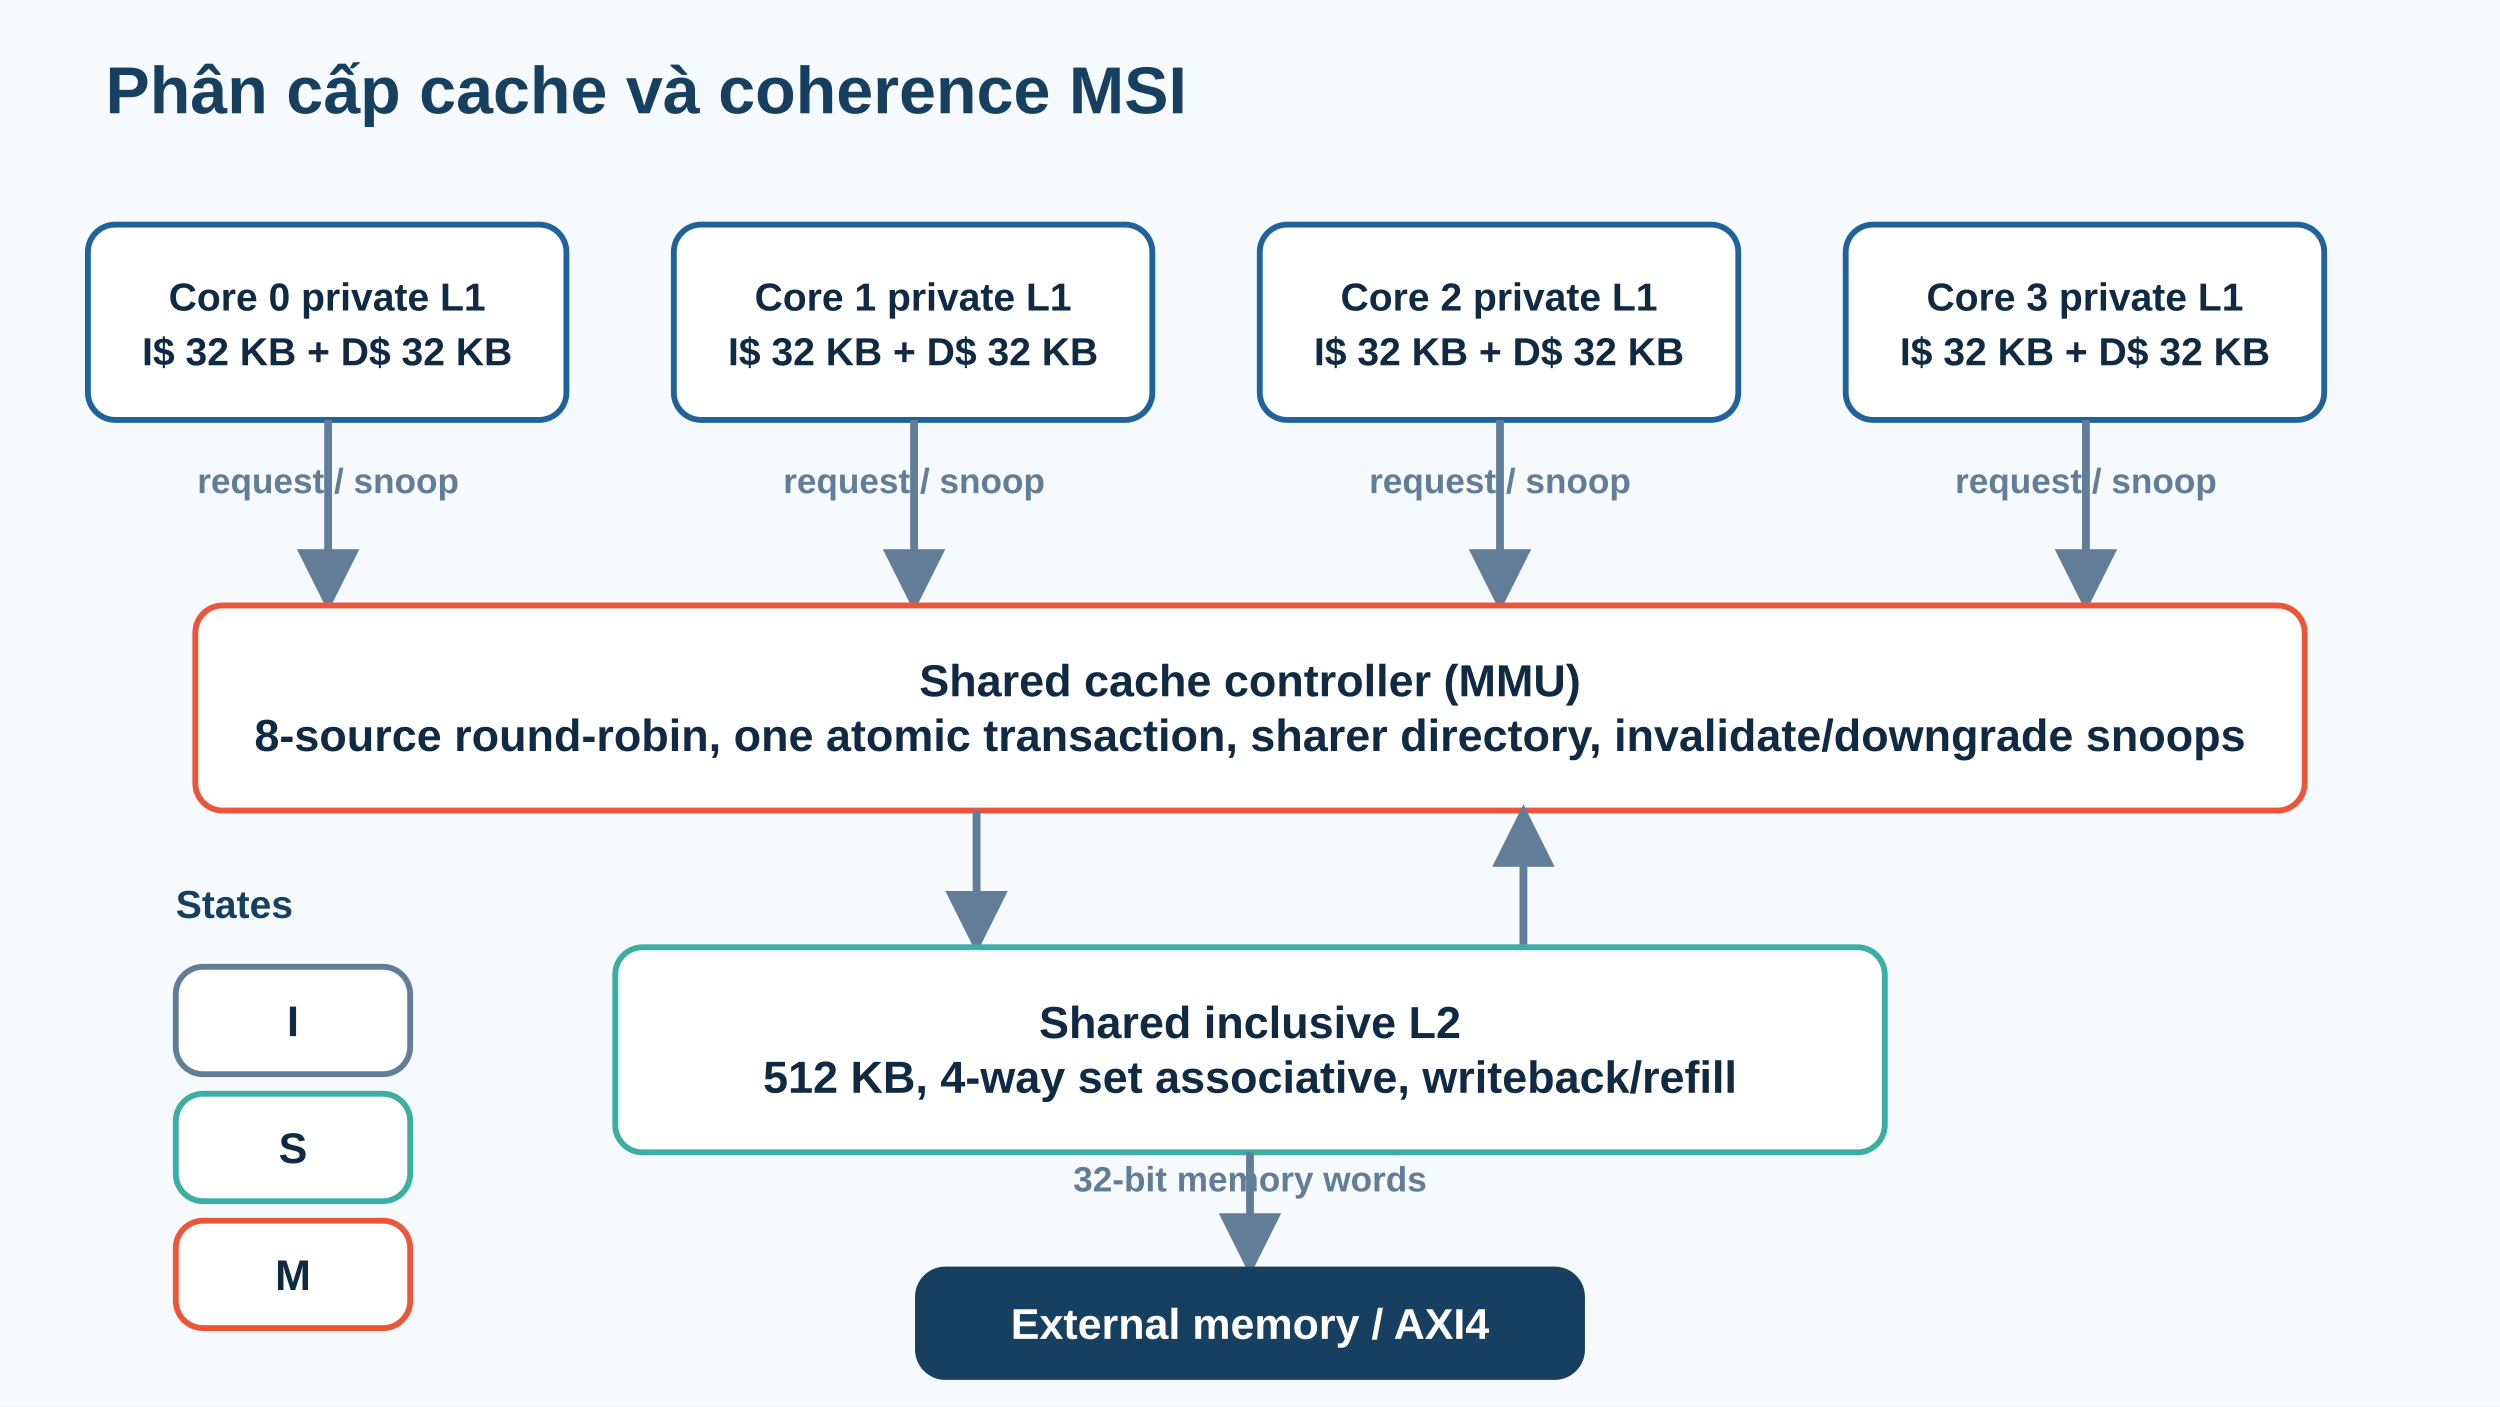
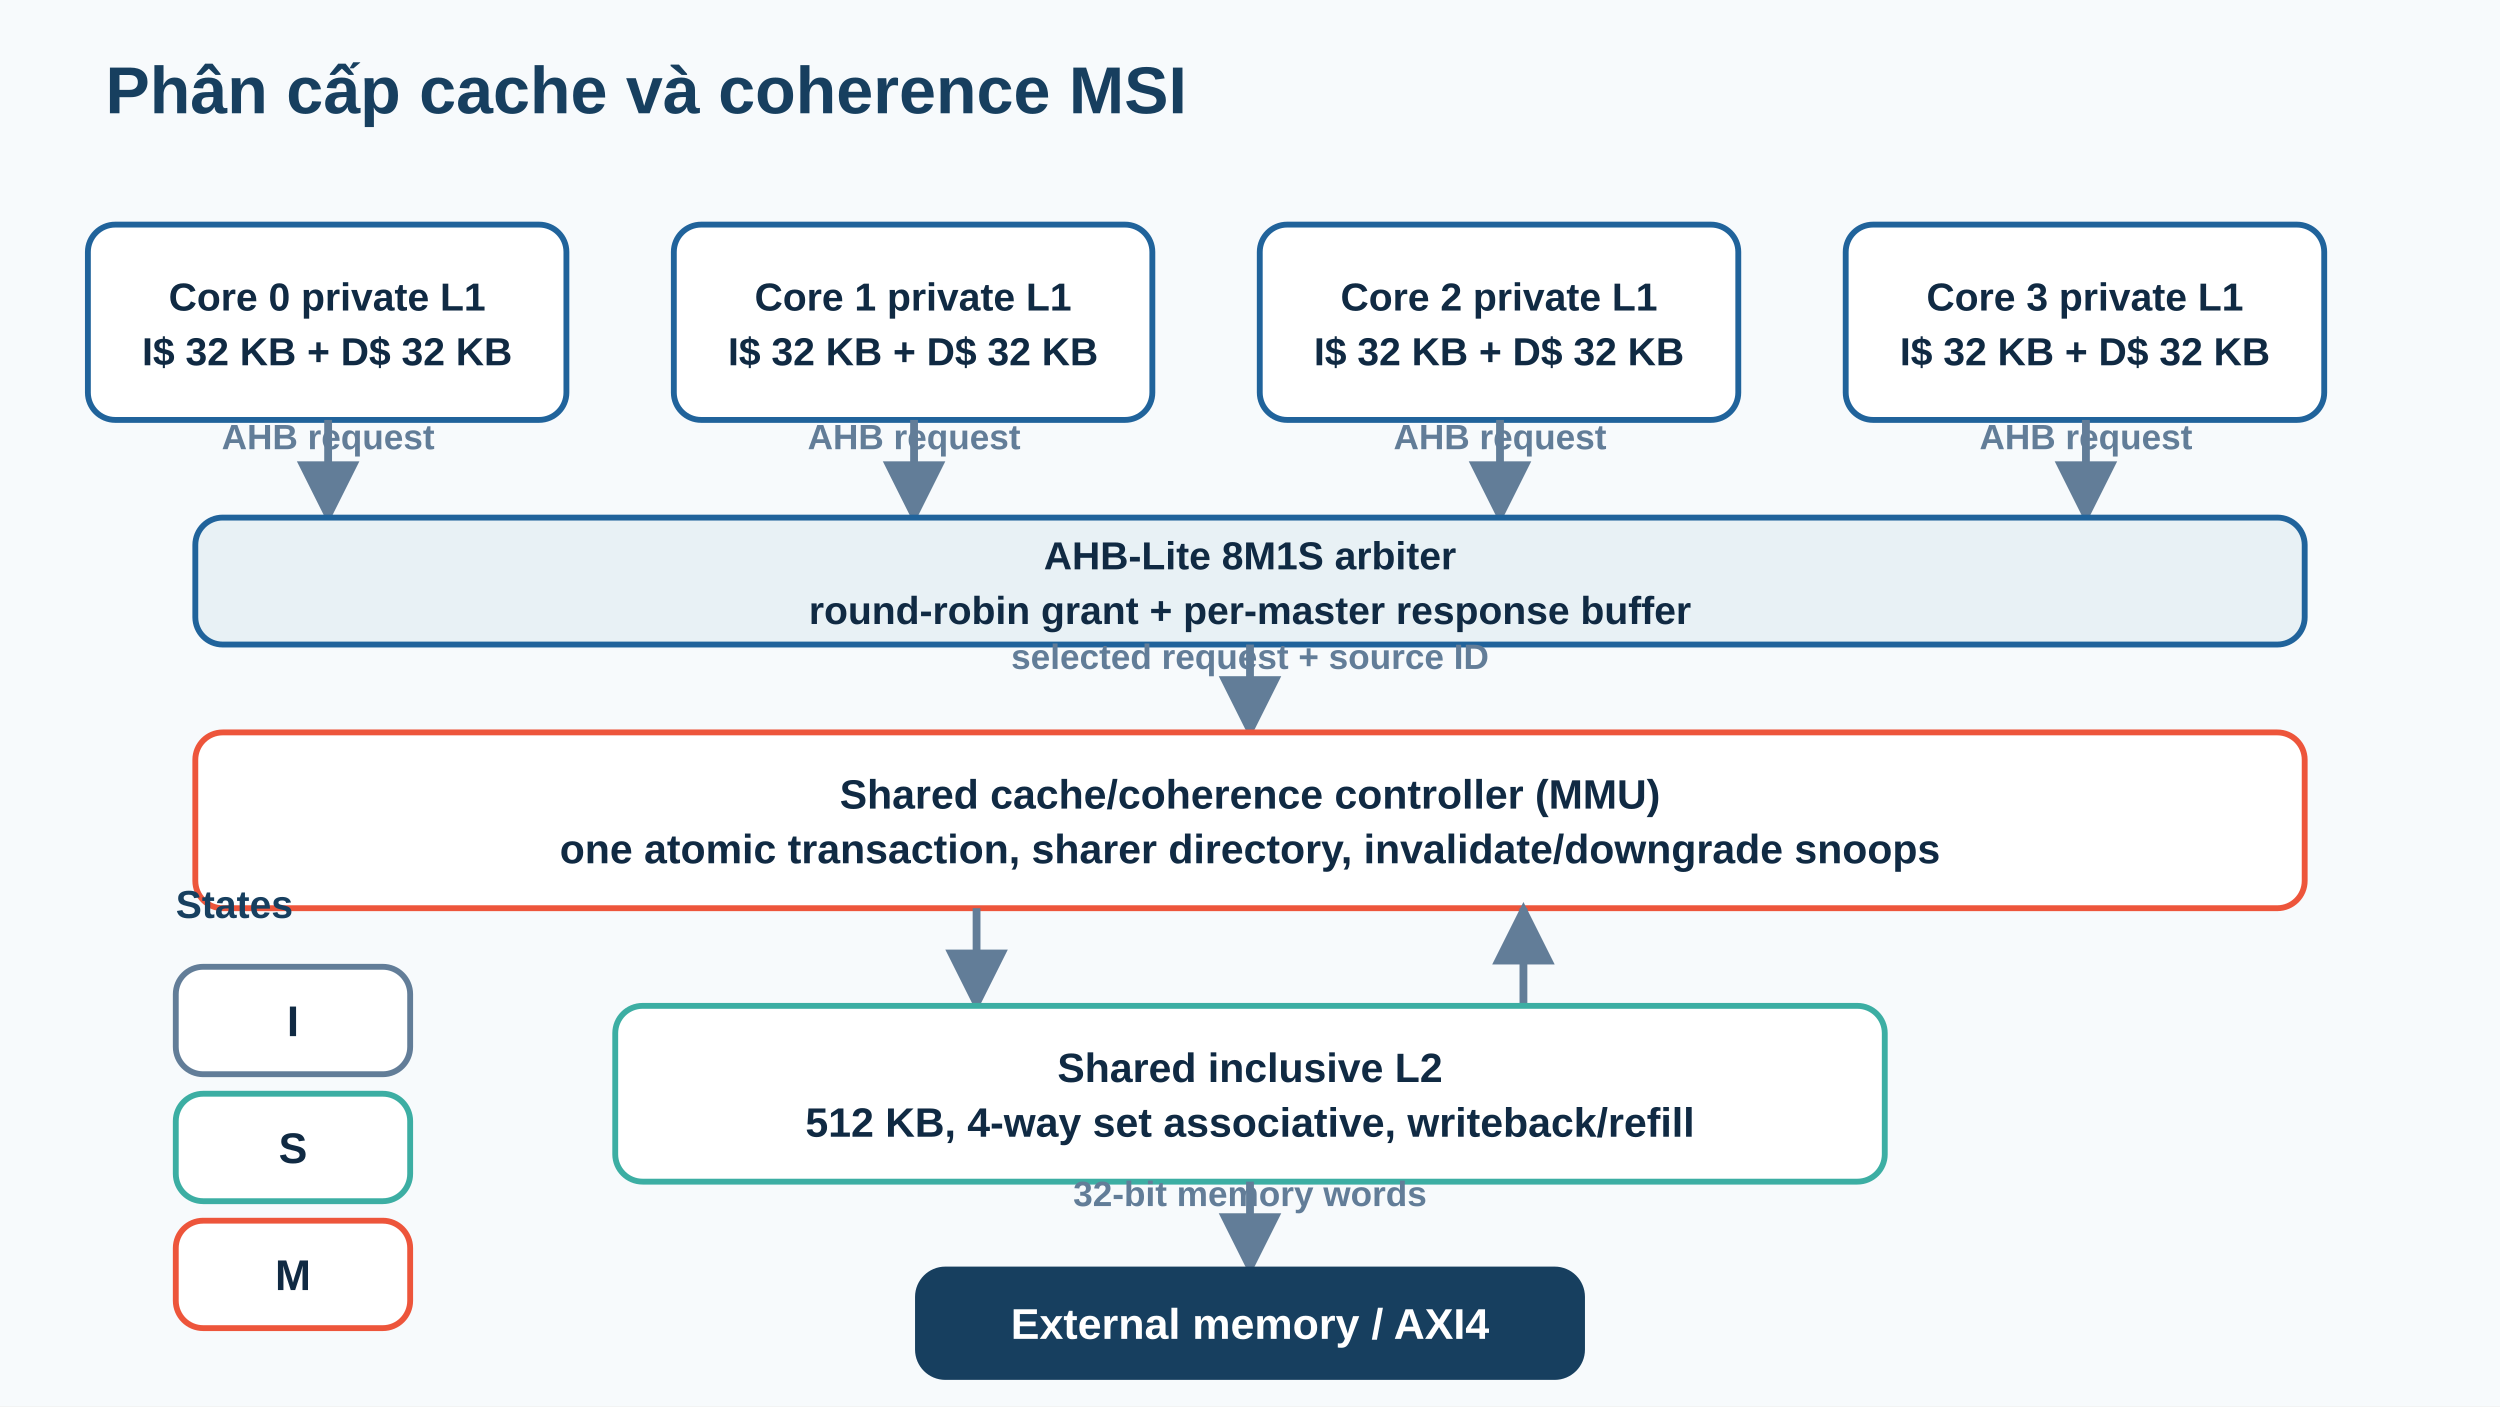
<svg xmlns="http://www.w3.org/2000/svg" width="1280" height="720" viewBox="0 0 1280 720">
  <defs>
    <marker id="arrow" viewBox="0 0 10 10" refX="9" refY="5" markerWidth="8" markerHeight="8" orient="auto-start-reverse">
      <path d="M 0 0 L 10 5 L 0 10 z" fill="#627D98" />
    </marker>
  </defs>
  <rect width="1280" height="720" fill="#F7FAFC" />
  <text x="54" y="58" font-family="Segoe UI, Arial, sans-serif" font-size="34" font-weight="750" text-anchor="start" fill="#173F5F">Phân cấp cache và coherence MSI</text>
  <rect x="45" y="115" width="245" height="100" rx="14" fill="#FFFFFF" stroke="#20639B" stroke-width="3" />
  <text x="167.5" y="159" font-family="Segoe UI, Arial, sans-serif" font-size="20" font-weight="650" text-anchor="middle" fill="#102A43">Core 0 private L1</text>
  <text x="167.5" y="187" font-family="Segoe UI, Arial, sans-serif" font-size="20" font-weight="650" text-anchor="middle" fill="#102A43">I$ 32 KB + D$ 32 KB</text>
  <rect x="345" y="115" width="245" height="100" rx="14" fill="#FFFFFF" stroke="#20639B" stroke-width="3" />
  <text x="467.5" y="159" font-family="Segoe UI, Arial, sans-serif" font-size="20" font-weight="650" text-anchor="middle" fill="#102A43">Core 1 private L1</text>
  <text x="467.5" y="187" font-family="Segoe UI, Arial, sans-serif" font-size="20" font-weight="650" text-anchor="middle" fill="#102A43">I$ 32 KB + D$ 32 KB</text>
  <rect x="645" y="115" width="245" height="100" rx="14" fill="#FFFFFF" stroke="#20639B" stroke-width="3" />
  <text x="767.5" y="159" font-family="Segoe UI, Arial, sans-serif" font-size="20" font-weight="650" text-anchor="middle" fill="#102A43">Core 2 private L1</text>
  <text x="767.5" y="187" font-family="Segoe UI, Arial, sans-serif" font-size="20" font-weight="650" text-anchor="middle" fill="#102A43">I$ 32 KB + D$ 32 KB</text>
  <rect x="945" y="115" width="245" height="100" rx="14" fill="#FFFFFF" stroke="#20639B" stroke-width="3" />
  <text x="1067.5" y="159" font-family="Segoe UI, Arial, sans-serif" font-size="20" font-weight="650" text-anchor="middle" fill="#102A43">Core 3 private L1</text>
  <text x="1067.5" y="187" font-family="Segoe UI, Arial, sans-serif" font-size="20" font-weight="650" text-anchor="middle" fill="#102A43">I$ 32 KB + D$ 32 KB</text>
-   <line x1="168" y1="215" x2="168" y2="310" stroke="#627D98" stroke-width="4" marker-end="url(#arrow)" />
-   <text x="168" y="252.5" font-family="Segoe UI, Arial, sans-serif" font-size="18" font-weight="600" text-anchor="middle" fill="#627D98">request / snoop</text>
-   <line x1="468" y1="215" x2="468" y2="310" stroke="#627D98" stroke-width="4" marker-end="url(#arrow)" />
-   <text x="468" y="252.5" font-family="Segoe UI, Arial, sans-serif" font-size="18" font-weight="600" text-anchor="middle" fill="#627D98">request / snoop</text>
-   <line x1="768" y1="215" x2="768" y2="310" stroke="#627D98" stroke-width="4" marker-end="url(#arrow)" />
-   <text x="768" y="252.5" font-family="Segoe UI, Arial, sans-serif" font-size="18" font-weight="600" text-anchor="middle" fill="#627D98">request / snoop</text>
-   <line x1="1068" y1="215" x2="1068" y2="310" stroke="#627D98" stroke-width="4" marker-end="url(#arrow)" />
-   <text x="1068" y="252.5" font-family="Segoe UI, Arial, sans-serif" font-size="18" font-weight="600" text-anchor="middle" fill="#627D98">request / snoop</text>
-   <rect x="100" y="310" width="1080" height="105" rx="14" fill="#FFFFFF" stroke="#ED553B" stroke-width="3" />
-   <text x="640" y="356.5" font-family="Segoe UI, Arial, sans-serif" font-size="23" font-weight="650" text-anchor="middle" fill="#102A43">Shared cache controller (MMU)</text>
-   <text x="640" y="384.5" font-family="Segoe UI, Arial, sans-serif" font-size="23" font-weight="650" text-anchor="middle" fill="#102A43">8-source round-robin, one atomic transaction, sharer directory, invalidate/downgrade snoops</text>
-   <line x1="500" y1="415" x2="500" y2="485" stroke="#627D98" stroke-width="4" marker-end="url(#arrow)" />
-   <line x1="780" y1="485" x2="780" y2="415" stroke="#627D98" stroke-width="4" marker-end="url(#arrow)" />
-   <rect x="315" y="485" width="650" height="105" rx="14" fill="#FFFFFF" stroke="#3CAEA3" stroke-width="3" />
-   <text x="640" y="531.5" font-family="Segoe UI, Arial, sans-serif" font-size="23" font-weight="650" text-anchor="middle" fill="#102A43">Shared inclusive L2</text>
-   <text x="640" y="559.5" font-family="Segoe UI, Arial, sans-serif" font-size="23" font-weight="650" text-anchor="middle" fill="#102A43">512 KB, 4-way set associative, writeback/refill</text>
-   <line x1="640" y1="590" x2="640" y2="650" stroke="#627D98" stroke-width="4" marker-end="url(#arrow)" />
-   <text x="640" y="610" font-family="Segoe UI, Arial, sans-serif" font-size="18" font-weight="600" text-anchor="middle" fill="#627D98">32-bit memory words</text>
+   <line x1="168" y1="215" x2="168" y2="265" stroke="#627D98" stroke-width="4" marker-end="url(#arrow)" />
+   <text x="168" y="230" font-family="Segoe UI, Arial, sans-serif" font-size="18" font-weight="600" text-anchor="middle" fill="#627D98">AHB request</text>
+   <line x1="468" y1="215" x2="468" y2="265" stroke="#627D98" stroke-width="4" marker-end="url(#arrow)" />
+   <text x="468" y="230" font-family="Segoe UI, Arial, sans-serif" font-size="18" font-weight="600" text-anchor="middle" fill="#627D98">AHB request</text>
+   <line x1="768" y1="215" x2="768" y2="265" stroke="#627D98" stroke-width="4" marker-end="url(#arrow)" />
+   <text x="768" y="230" font-family="Segoe UI, Arial, sans-serif" font-size="18" font-weight="600" text-anchor="middle" fill="#627D98">AHB request</text>
+   <line x1="1068" y1="215" x2="1068" y2="265" stroke="#627D98" stroke-width="4" marker-end="url(#arrow)" />
+   <text x="1068" y="230" font-family="Segoe UI, Arial, sans-serif" font-size="18" font-weight="600" text-anchor="middle" fill="#627D98">AHB request</text>
+   <rect x="100" y="265" width="1080" height="65" rx="14" fill="#E8F1F5" stroke="#20639B" stroke-width="3" />
+   <text x="640" y="291.5" font-family="Segoe UI, Arial, sans-serif" font-size="20" font-weight="650" text-anchor="middle" fill="#102A43">AHB-Lite 8M1S arbiter</text>
+   <text x="640" y="319.5" font-family="Segoe UI, Arial, sans-serif" font-size="20" font-weight="650" text-anchor="middle" fill="#102A43">round-robin grant + per-master response buffer</text>
+   <line x1="640" y1="330" x2="640" y2="375" stroke="#627D98" stroke-width="4" marker-end="url(#arrow)" />
+   <text x="640" y="342.5" font-family="Segoe UI, Arial, sans-serif" font-size="18" font-weight="600" text-anchor="middle" fill="#627D98">selected request + source ID</text>
+   <rect x="100" y="375" width="1080" height="90" rx="14" fill="#FFFFFF" stroke="#ED553B" stroke-width="3" />
+   <text x="640" y="414" font-family="Segoe UI, Arial, sans-serif" font-size="21" font-weight="650" text-anchor="middle" fill="#102A43">Shared cache/coherence controller (MMU)</text>
+   <text x="640" y="442" font-family="Segoe UI, Arial, sans-serif" font-size="21" font-weight="650" text-anchor="middle" fill="#102A43">one atomic transaction, sharer directory, invalidate/downgrade snoops</text>
+   <line x1="500" y1="465" x2="500" y2="515" stroke="#627D98" stroke-width="4" marker-end="url(#arrow)" />
+   <line x1="780" y1="515" x2="780" y2="465" stroke="#627D98" stroke-width="4" marker-end="url(#arrow)" />
+   <rect x="315" y="515" width="650" height="90" rx="14" fill="#FFFFFF" stroke="#3CAEA3" stroke-width="3" />
+   <text x="640" y="554" font-family="Segoe UI, Arial, sans-serif" font-size="21" font-weight="650" text-anchor="middle" fill="#102A43">Shared inclusive L2</text>
+   <text x="640" y="582" font-family="Segoe UI, Arial, sans-serif" font-size="21" font-weight="650" text-anchor="middle" fill="#102A43">512 KB, 4-way set associative, writeback/refill</text>
+   <line x1="640" y1="605" x2="640" y2="650" stroke="#627D98" stroke-width="4" marker-end="url(#arrow)" />
+   <text x="640" y="617.5" font-family="Segoe UI, Arial, sans-serif" font-size="18" font-weight="600" text-anchor="middle" fill="#627D98">32-bit memory words</text>
  <rect x="470" y="650" width="340" height="55" rx="14" fill="#173F5F" stroke="#173F5F" stroke-width="3" />
  <text x="640" y="685.5" font-family="Segoe UI, Arial, sans-serif" font-size="22" font-weight="650" text-anchor="middle" fill="#FFFFFF">External memory / AXI4</text>
  <text x="90" y="470" font-family="Segoe UI, Arial, sans-serif" font-size="20" font-weight="700" text-anchor="start" fill="#173F5F">States</text>
  <rect x="90" y="495" width="120" height="55" rx="14" fill="#FFFFFF" stroke="#627D98" stroke-width="3" />
  <text x="150" y="530.5" font-family="Segoe UI, Arial, sans-serif" font-size="22" font-weight="650" text-anchor="middle" fill="#102A43">I</text>
  <rect x="90" y="560" width="120" height="55" rx="14" fill="#FFFFFF" stroke="#3CAEA3" stroke-width="3" />
  <text x="150" y="595.5" font-family="Segoe UI, Arial, sans-serif" font-size="22" font-weight="650" text-anchor="middle" fill="#102A43">S</text>
  <rect x="90" y="625" width="120" height="55" rx="14" fill="#FFFFFF" stroke="#ED553B" stroke-width="3" />
  <text x="150" y="660.5" font-family="Segoe UI, Arial, sans-serif" font-size="22" font-weight="650" text-anchor="middle" fill="#102A43">M</text>
</svg>
